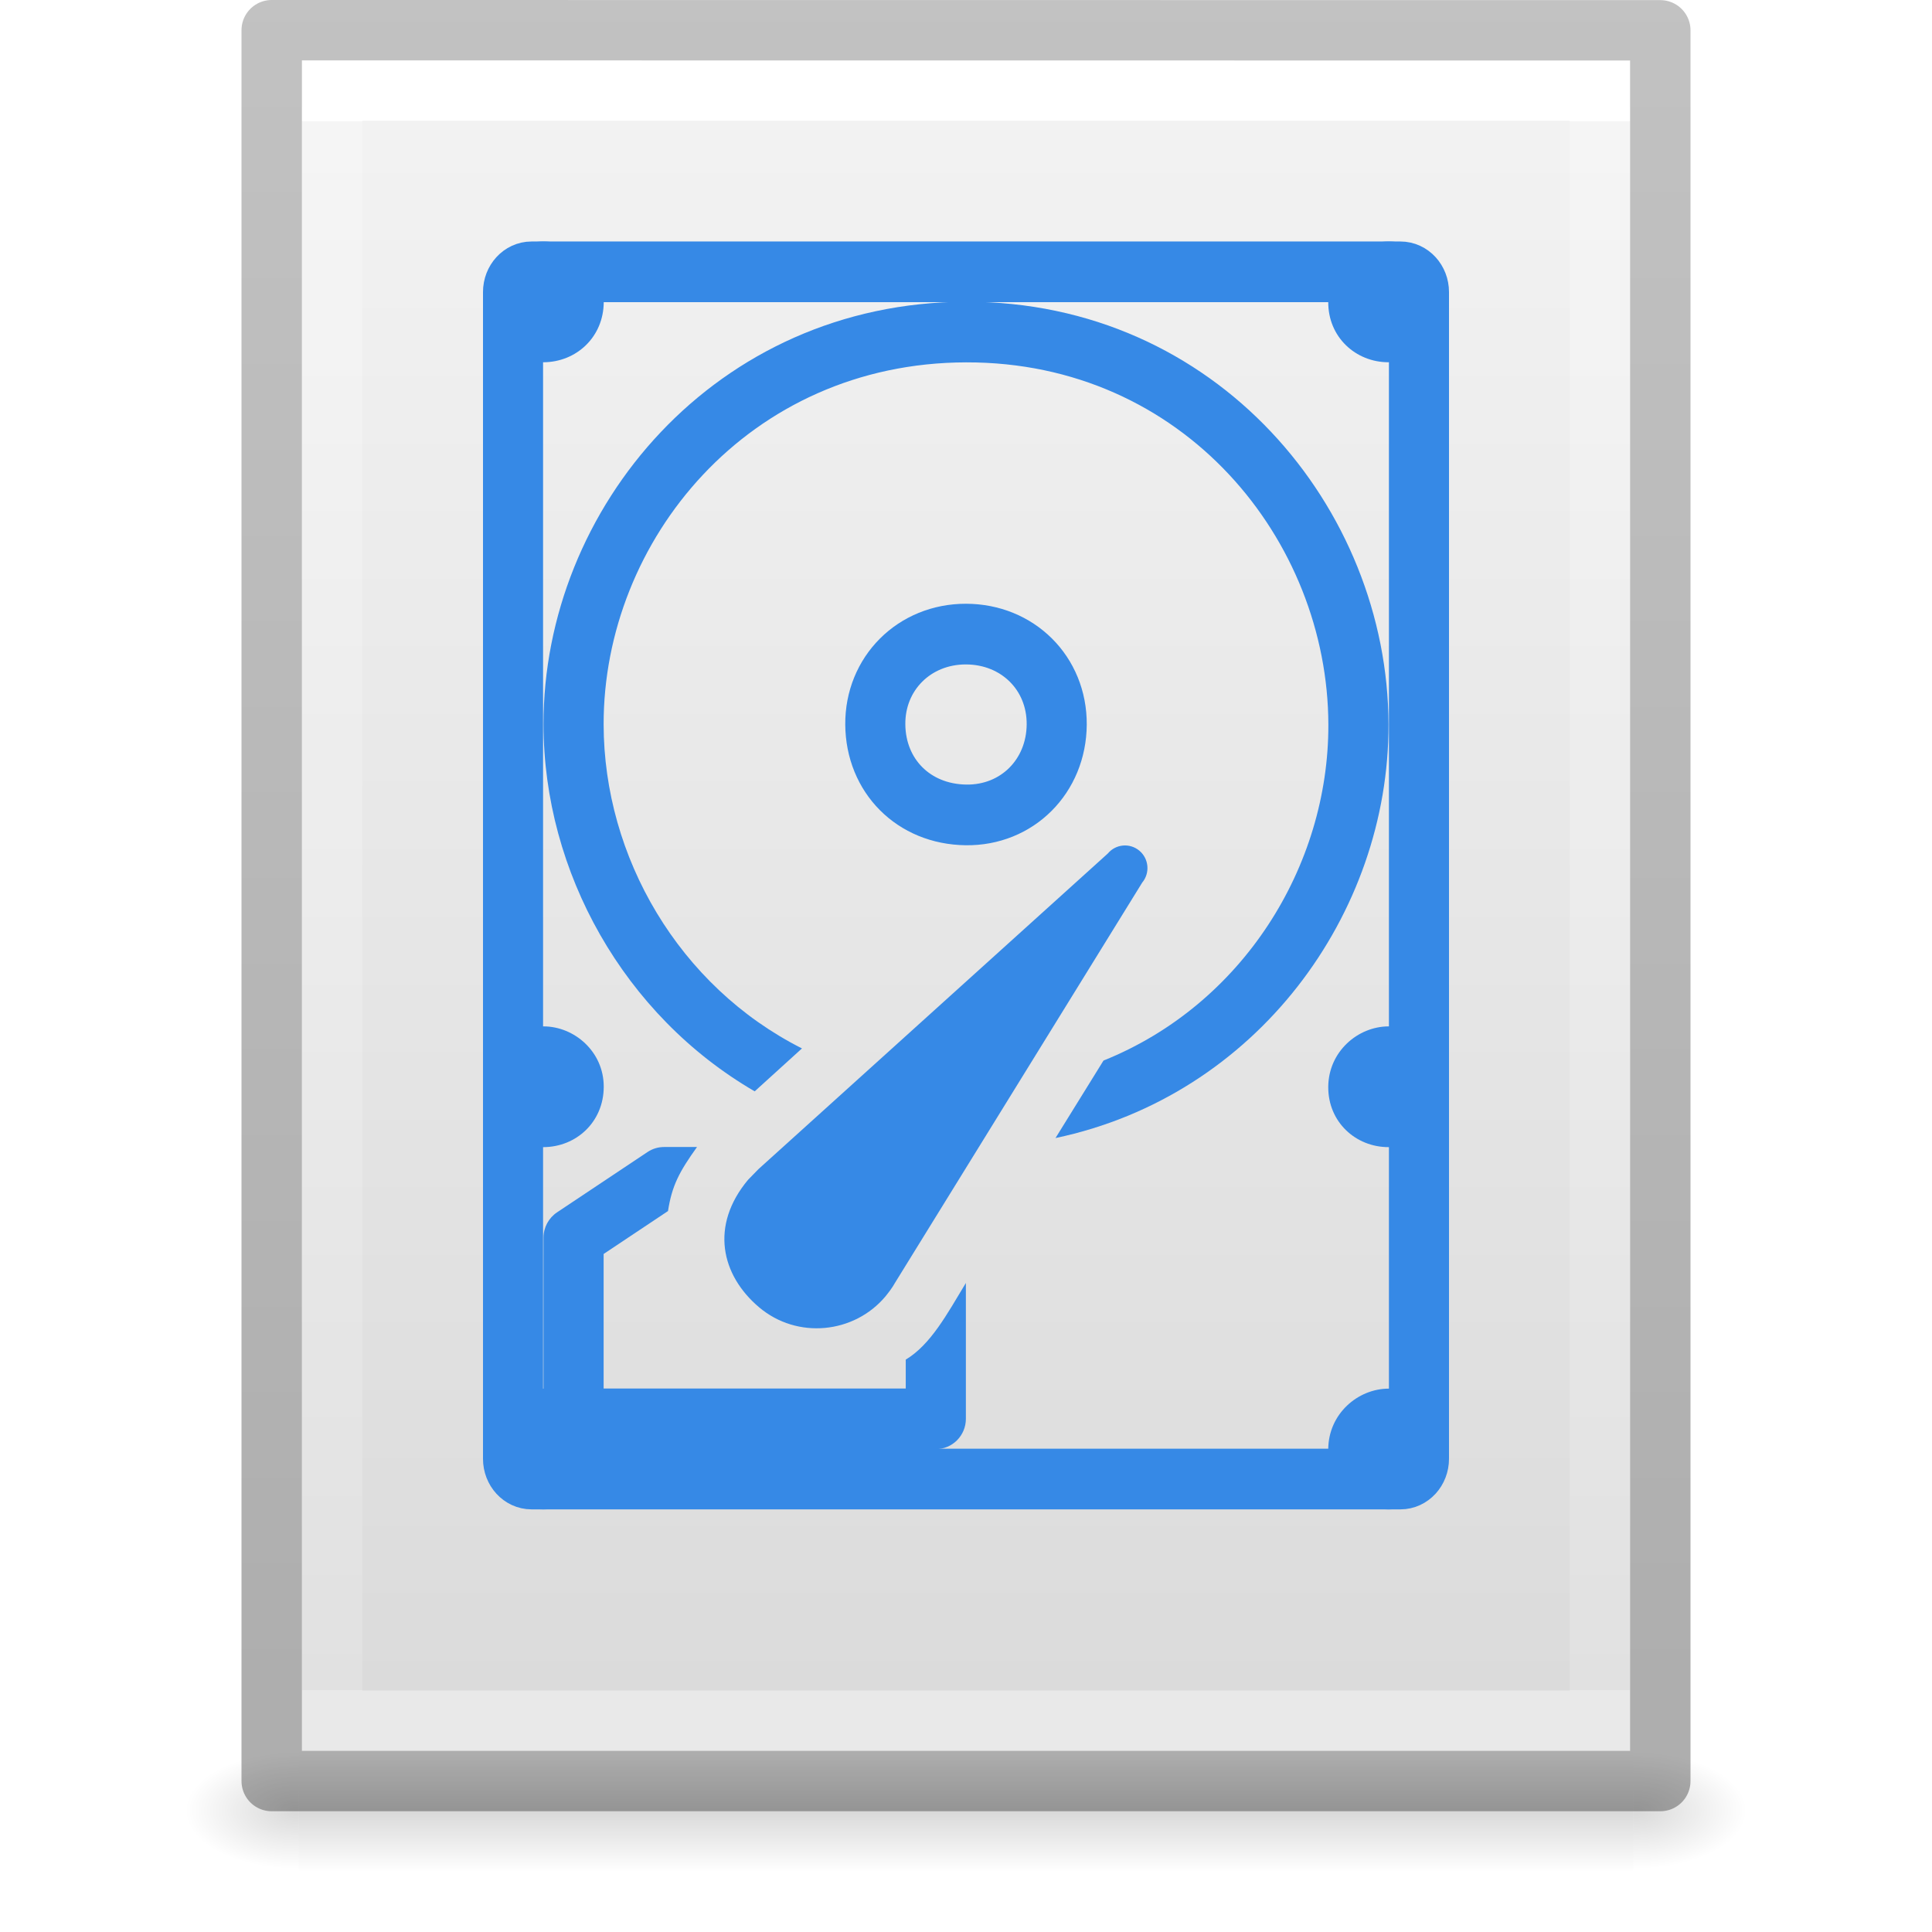
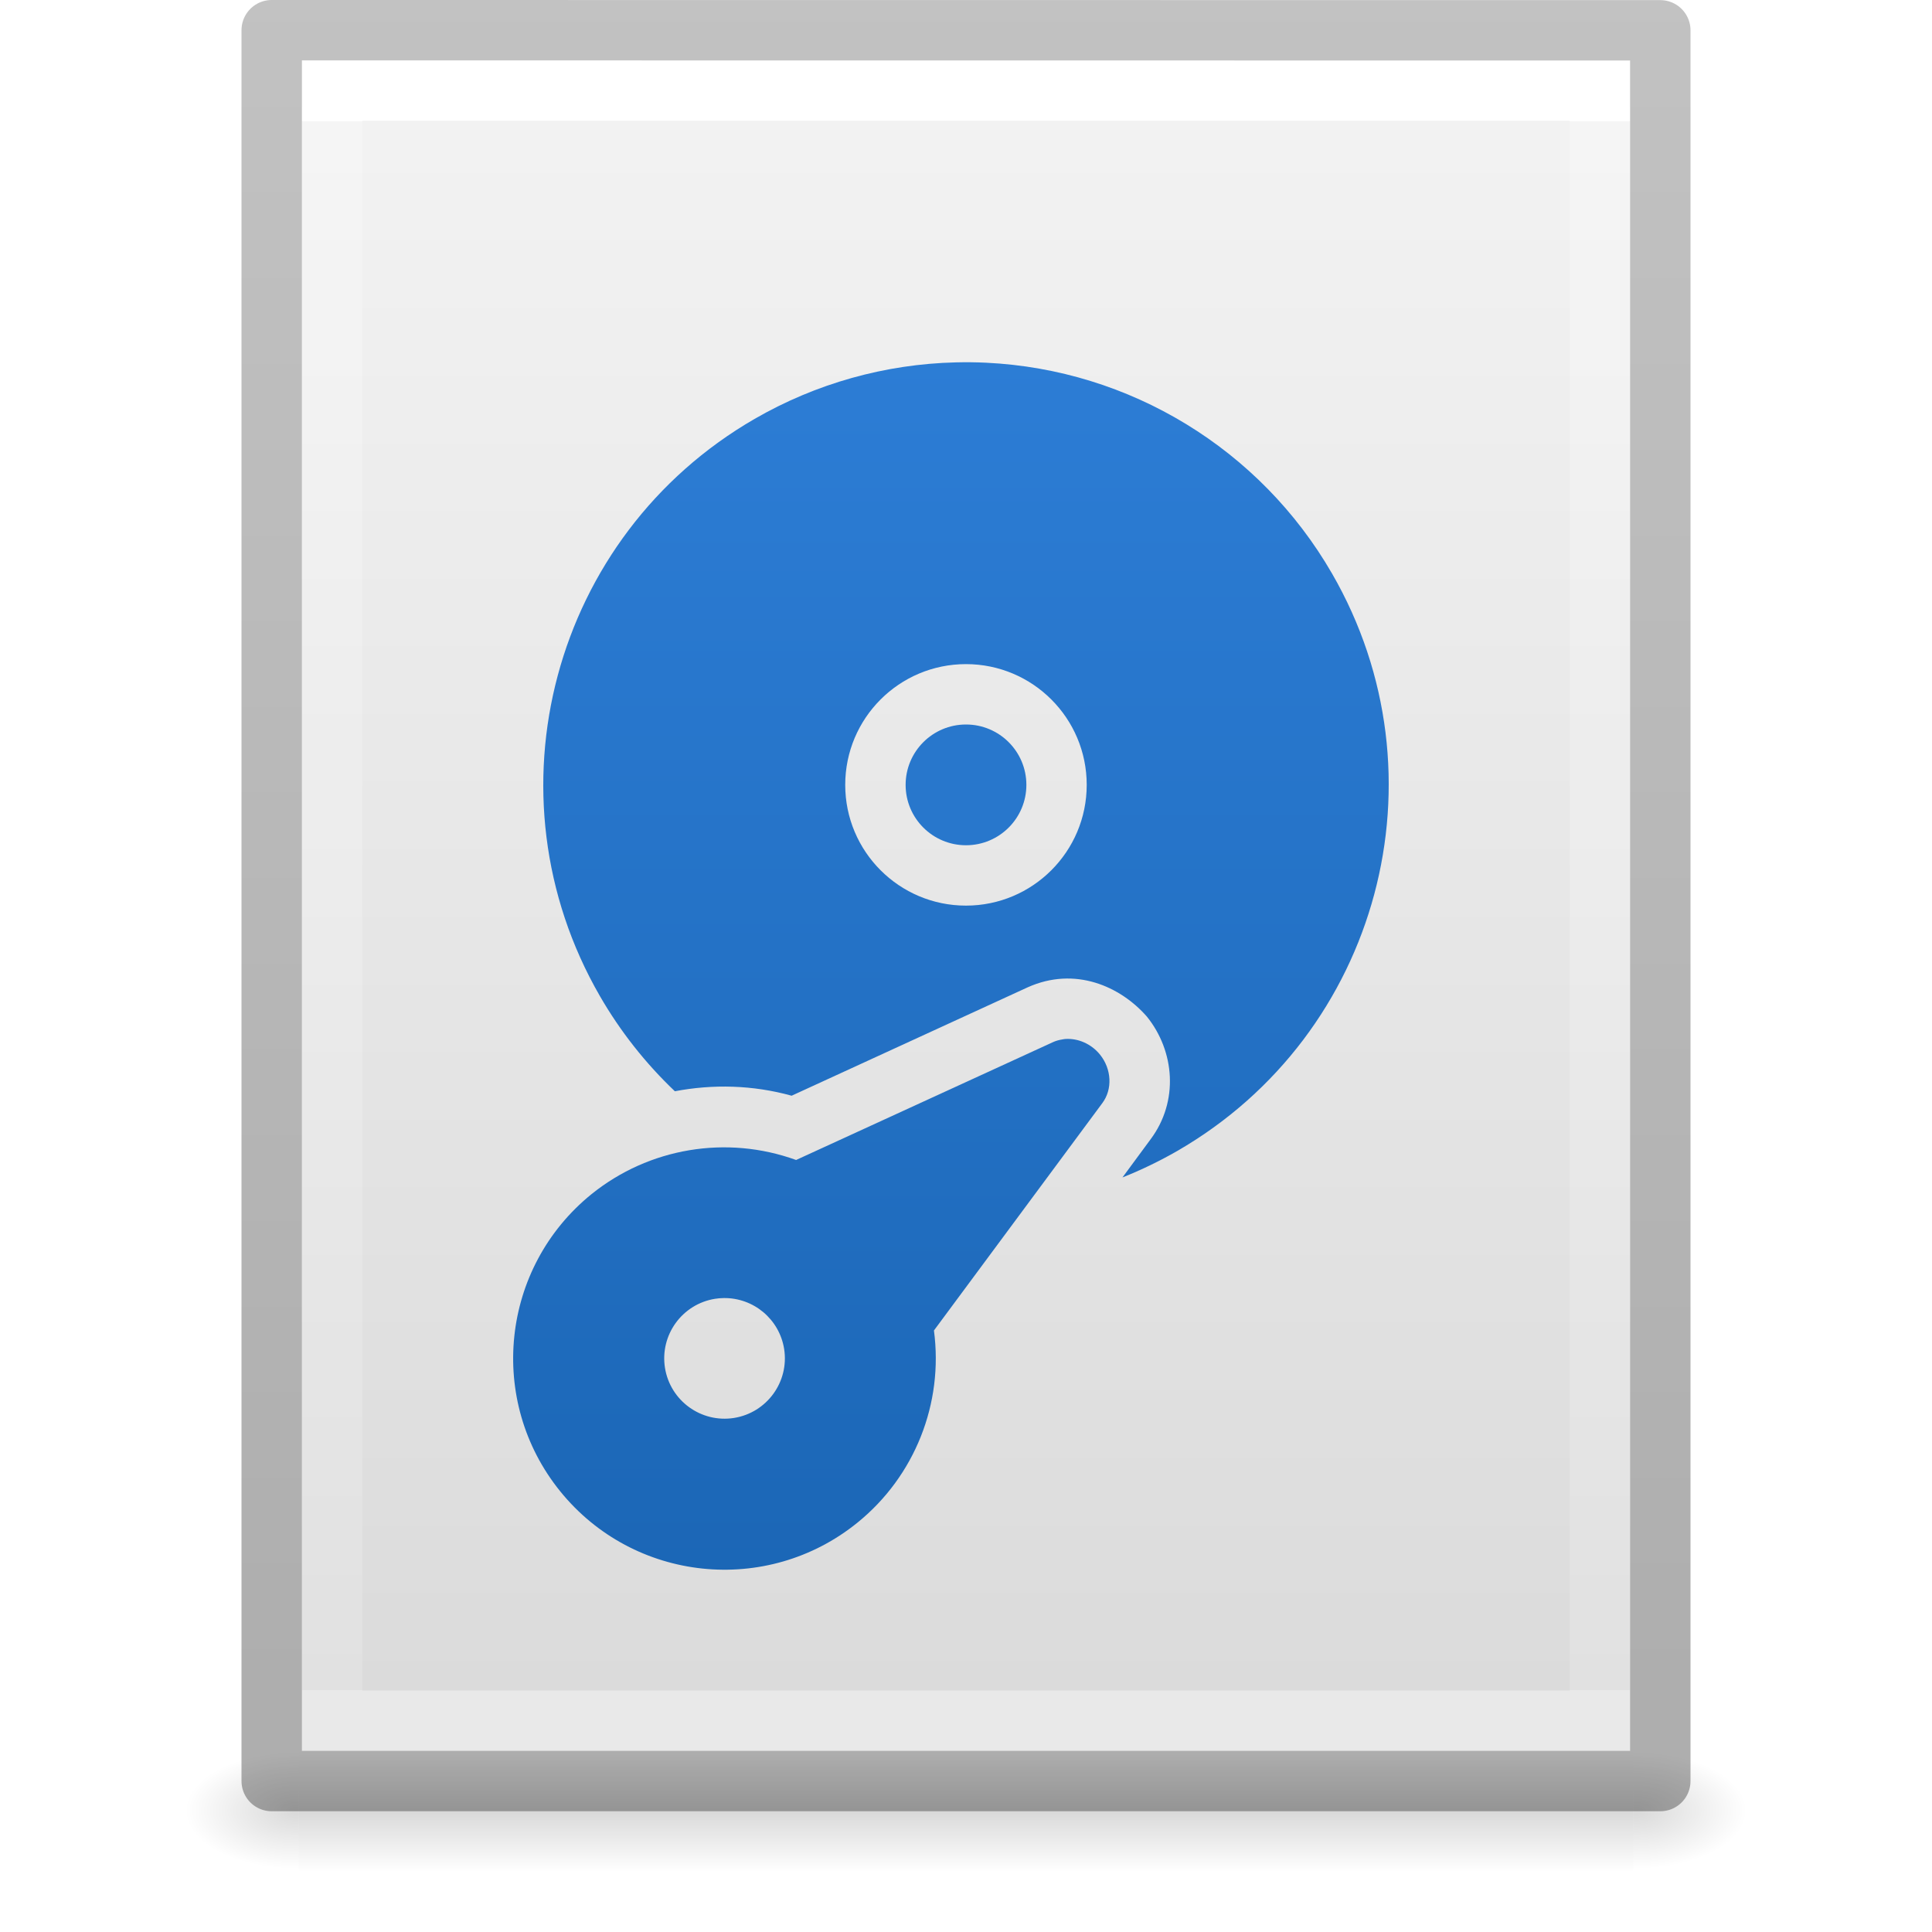
<svg xmlns="http://www.w3.org/2000/svg" xmlns:xlink="http://www.w3.org/1999/xlink" version="1.1" width="32" height="32" id="svg3182">
  <defs id="defs3184">
+     <linearGradient id="linearGradient2">
+       <stop style="stop-color:#3689e6;stop-opacity:1;" offset="0" id="stop1" />
+       <stop style="stop-color:#1660ad;stop-opacity:1;" offset="1" id="stop2" />
+     </linearGradient>
    <linearGradient id="linearGradient3977">
      <stop id="stop3979" style="stop-color:#ffffff;stop-opacity:1" offset="0" />
      <stop id="stop3981" style="stop-color:#ffffff;stop-opacity:0.235" offset="0" />
      <stop id="stop3983" style="stop-color:#ffffff;stop-opacity:0.157" offset="1" />
      <stop id="stop3985" style="stop-color:#ffffff;stop-opacity:0.392" offset="1" />
    </linearGradient>
    <linearGradient id="linearGradient3600-4">
      <stop id="stop3602-7" style="stop-color:#f4f4f4;stop-opacity:1" offset="0" />
      <stop id="stop3604-6" style="stop-color:#dbdbdb;stop-opacity:1" offset="1" />
    </linearGradient>
    <linearGradient id="linearGradient5060">
      <stop id="stop5062" style="stop-color:#000000;stop-opacity:1" offset="0" />
      <stop id="stop5064" style="stop-color:#000000;stop-opacity:0" offset="1" />
    </linearGradient>
    <linearGradient id="linearGradient5048">
      <stop id="stop5050" style="stop-color:#000000;stop-opacity:0" offset="0" />
      <stop id="stop5056" style="stop-color:#000000;stop-opacity:1" offset="0.5" />
      <stop id="stop5052" style="stop-color:#000000;stop-opacity:0" offset="1" />
    </linearGradient>
    <linearGradient x1="24" y1="6.185" x2="24" y2="41.815" id="linearGradient3013" xlink:href="#linearGradient3977" gradientUnits="userSpaceOnUse" gradientTransform="matrix(0.5675676,0,0,0.7297297,2.378382,-2.513506)" />
    <linearGradient x1="25.132" y1="0.985" x2="25.132" y2="47.013" id="linearGradient3016" xlink:href="#linearGradient3600-4" gradientUnits="userSpaceOnUse" gradientTransform="matrix(0.62857,0,0,0.6083939,0.9143198,-0.5347905)" />
    <radialGradient cx="605.714" cy="486.648" r="117.143" fx="605.714" fy="486.648" id="radialGradient3021" xlink:href="#linearGradient5060" gradientUnits="userSpaceOnUse" gradientTransform="matrix(0.01566318,0,0,0.00823529,17.61043,25.98056)" />
    <radialGradient cx="605.714" cy="486.648" r="117.143" fx="605.714" fy="486.648" id="radialGradient3024" xlink:href="#linearGradient5060" gradientUnits="userSpaceOnUse" gradientTransform="matrix(-0.01566318,0,0,0.00823529,14.38957,25.98056)" />
    <linearGradient x1="302.857" y1="366.648" x2="302.857" y2="609.505" id="linearGradient3027" xlink:href="#linearGradient5048" gradientUnits="userSpaceOnUse" gradientTransform="matrix(0.04576928,0,0,0.00823529,-0.5423243,25.98055)" />
    <linearGradient id="linearGradient3104-6">
      <stop offset="0" style="stop-color:#000000;stop-opacity:0.318" id="stop3106-3" />
      <stop offset="1" style="stop-color:#000000;stop-opacity:0.24" id="stop3108-9" />
    </linearGradient>
    <linearGradient xlink:href="#linearGradient3104-6" id="linearGradient3148" gradientUnits="userSpaceOnUse" gradientTransform="matrix(0.5306414,0,0,0.5897005,39.26961,-1.791918)" x1="-51.786" y1="50.786" x2="-51.786" y2="2.906" />
+     <linearGradient id="linearGradient913-5">
+       <stop style="stop-color:#3689e6;stop-opacity:1;" offset="0" id="stop909-6" />
+       <stop style="stop-color:#1660ad;stop-opacity:1;" offset="1" id="stop911-2" />
+     </linearGradient>
+     <linearGradient xlink:href="#linearGradient2" id="linearGradient7649" gradientUnits="userSpaceOnUse" gradientTransform="matrix(0.5,0,0,0.5,-0.8593407,-0.4999846)" x1="6.148" y1="-26.669" x2="70.236" y2="10.333" />
+     <linearGradient xlink:href="#linearGradient913-5" id="linearGradient7682" gradientUnits="userSpaceOnUse" gradientTransform="matrix(0.4938442,-0.07821723,0.07821723,0.4938442,-2.871253,2.074624)" x1="33.739" y1="-8.98" x2="22.162" y2="64.112" />
  </defs>
  <rect width="22.1" height="2" x="4.95" y="29" id="rect2879" style="opacity:0.15;fill:url(#linearGradient3027);fill-opacity:1;fill-rule:nonzero;stroke:none;stroke-width:1;marker:none;visibility:visible;display:inline;overflow:visible" />
  <path d="m 4.95,29 c 0,0 0,2 0,2 -0.807,0.004 -1.95,-0.448 -1.95,-1 0,-0.552 0.9,-1 1.95,-1 z" id="path2881" style="opacity:0.15;fill:url(#radialGradient3024);fill-opacity:1;fill-rule:nonzero;stroke:none;stroke-width:1;marker:none;visibility:visible;display:inline;overflow:visible" />
  <path d="m 27.05,29 c 0,0 0,2 0,2 0.807,0.004 1.95,-0.448 1.95,-1 0,-0.552 -0.9,-1 -1.95,-1 z" id="path2883" style="opacity:0.15;fill:url(#radialGradient3021);fill-opacity:1;fill-rule:nonzero;stroke:none;stroke-width:1;marker:none;visibility:visible;display:inline;overflow:visible" />
  <path d="m 5,1 c 5.041,0 22,0.002 22,0.002 L 27,29 C 27,29 12.333,29 5,29 5,19.667 5,10.333 5,1 z" id="path4160-3" style="fill:url(#linearGradient3016);fill-opacity:1;stroke:none;display:inline" />
+   <path id="path6830-8" style="font-variation-settings:normal;opacity:1;vector-effect:none;fill:url(#linearGradient7649);fill-opacity:1;fill-rule:evenodd;stroke:none;stroke-width:2;stroke-linecap:butt;stroke-linejoin:round;stroke-miterlimit:4;stroke-dasharray:none;stroke-dashoffset:0;stroke-opacity:1;-inkscape-stroke:none;paint-order:markers fill stroke;stop-color:#000000;stop-opacity:1" d="M 13.114 -10.71 C 12.554 -9.684 12.258 -8.531 12.258 -7.357 C 12.258 -3.49 15.392 -0.356 19.258 -0.356 C 19.93 -0.356 20.598 -0.453 21.242 -0.643 C 21.453 -1.248 21.796 -1.812 22.273 -2.281 L 22.673 -6.564 C 22.76 -7.421 23.428 -7.903 24.08 -8.032 C 24.809 -8.146 25.562 -7.788 25.87 -7.071 L 26.185 -6.35 C 26.234 -6.683 26.258 -7.019 26.259 -7.356 C 26.259 -11.222 23.125 -14.357 19.258 -14.357 C 16.876 -14.357 14.658 -13.145 13.37 -11.142 C 13.279 -11.001 13.194 -10.857 13.114 -10.71 z M 17.526 -8.356 A 2 2 0 0 1 20.258 -9.088 A 2 2 0 0 1 20.99 -6.356 A 2 2 0 0 1 18.258 -5.624 A 2 2 0 0 1 17.526 -8.356 z " transform="rotate(60)" />
  <path d="m 26.5,28.5 -21,0 0,-27 21,0 z" id="rect6741-1" style="fill:none;stroke:url(#linearGradient3013);stroke-width:1;stroke-linecap:round;stroke-linejoin:miter;stroke-miterlimit:4;stroke-opacity:1;stroke-dasharray:none;stroke-dashoffset:0" />
-   <path style="display:inline;fill:none;stroke:url(#linearGradient3148);stroke-width:1;stroke-linecap:butt;stroke-linejoin:round;stroke-miterlimit:4;stroke-dasharray:none;stroke-dashoffset:0;stroke-opacity:1" id="path4160-6-1" d="m 4.5,0.5 c 5.27,0 23,0.002 23,0.002 l 2.4e-5,28.998 c 0,0 -15.333,0 -23,0 0,-9.667 0,-19.333 0,-29 z" />
-   <g id="g13-6" transform="matrix(0.2362284,0,0,-0.2386157,0.7113668,28.62142)" style="display:inline;stroke-width:8.424;stroke-dasharray:none">
-     <rect id="rect3005-7" x="32.96" y="17.283" width="63.519" height="83.796" rx="1.298" ry="1.405" style="display:inline;fill:none;stroke:#3689e6;stroke-width:4.212;stroke-dasharray:none;stroke-opacity:1;paint-order:normal;enable-background:new" />
-     <path id="path2-5" style="color:#000000;display:inline;fill:#3689e6;-inkscape-stroke:none" d="M 64.711,99.002 C 47.153,98.965 35.074,84.663 35.096,69.658 c 0.015,-10.248 5.644,-20.194 14.808,-25.464 l 3.315,2.979 c -8.639,4.313 -13.893,13.298 -13.907,22.485 -0.019,12.752 10.133,25.105 25.416,25.137 15.275,0.032 25.368,-12.355 25.399,-25.145 0.024,-9.846 -6.008,-19.436 -15.767,-23.32 -0.002,-0.005 -3.365,-5.378 -3.365,-5.378 14.097,2.933 23.381,15.548 23.349,28.714 -0.037,15.018 -12.067,29.373 -29.632,29.336 z" />
-     <path id="path2-7" d="m 64.72,75.933 c 3.624,-0.008 6.383,-2.715 6.36,-6.275 -0.023,-3.585 -2.766,-6.323 -6.36,-6.276 -3.689,0.049 -6.331,2.722 -6.36,6.276 -0.029,3.544 2.738,6.283 6.36,6.275 z" style="display:inline;fill:none;fill-opacity:1;stroke:#3689e6;stroke-width:4.212;stroke-dasharray:none;stroke-opacity:1;paint-order:normal;enable-background:new" />
-     <path id="path6" style="color:#000000;fill:#3689e6;stroke-linejoin:round;-inkscape-stroke:none" d="m 43.554,40.33 c -0.412,2e-4 -0.813,-0.117 -1.158,-0.344 l -6.35,-4.191 C 35.456,35.405 35.095,34.743 35.096,34.036 V 21.463 c 3.98e-4,-1.163 0.946,-2.103 2.108,-2.104 h 25.399 c 1.163,3.99e-4 2.108,0.941 2.108,2.104 V 30.892 C 63.383,28.718 62.246,26.614 60.495,25.572 V 23.567 H 39.312 v 9.339 l 4.514,2.979 c 0.276,1.761 0.782,2.713 2.034,4.445 z" />
-     <path id="path14-1" style="display:inline;stroke-width:4.212;stroke-dasharray:none;fill:#3689e6;fill-opacity:1;stroke:none;stroke-opacity:0.692" d="m 50.174,38.8 24.487,21.901 c 0.559,0.664 1.553,0.751 2.219,0.193 0.666,-0.557 0.753,-1.547 0.194,-2.211 L 59.7,30.835 c 0,0 -0.167,-0.319 -0.611,-0.856 -2.203,-2.616 -6.208,-3.01 -8.877,-0.774 -2.67,2.236 -3.451,5.67 -0.776,8.846 z" />
-     <g id="g2" style="display:inline;stroke-width:8.424;stroke-dasharray:none">
-       <path style="fill:#3689e6;fill-opacity:1;stroke:none;stroke-width:4.212;stroke-dasharray:none" d="m 35.087,103.184 c 2.165,0.005 4.237,-1.75 4.233,-4.191 -0.004,-2.441 -1.925,-4.185 -4.233,-4.191 -2.308,-0.005 -4.253,1.75 -4.233,4.191 0.02,2.44 2.068,4.185 4.233,4.191 z" id="path14-3" />
-       <path style="fill:#3689e6;fill-opacity:1;stroke:none;stroke-width:4.212;stroke-dasharray:none" d="m 94.352,103.184 c 2.165,0.005 4.237,-1.75 4.233,-4.191 -0.004,-2.441 -1.925,-4.185 -4.233,-4.191 -2.308,-0.005 -4.253,1.75 -4.233,4.191 0.02,2.44 2.068,4.185 4.233,4.191 z" id="path15" />
-       <path style="fill:#3689e6;fill-opacity:1;stroke:none;stroke-width:4.212;stroke-dasharray:none" d="m 94.352,48.703 c 2.165,0.005 4.237,-1.75 4.233,-4.191 -0.004,-2.441 -1.925,-4.185 -4.233,-4.191 -2.308,-0.005 -4.253,1.75 -4.233,4.191 0.02,2.44 2.068,4.185 4.233,4.191 z" id="path16" />
-       <path style="fill:#3689e6;fill-opacity:1;stroke:none;stroke-width:4.212;stroke-dasharray:none" d="m 94.352,23.558 c 2.165,0.005 4.237,-1.75 4.233,-4.191 -0.004,-2.441 -1.925,-4.185 -4.233,-4.191 -2.308,-0.005 -4.253,1.75 -4.233,4.191 0.02,2.44 2.068,4.185 4.233,4.191 z" id="path17" />
-       <path style="fill:#3689e6;fill-opacity:1;stroke:none;stroke-width:4.212;stroke-dasharray:none" d="m 35.087,23.558 c 2.165,0.005 4.237,-1.75 4.233,-4.191 -0.004,-2.441 -1.925,-4.185 -4.233,-4.191 -2.308,-0.005 -4.253,1.75 -4.233,4.191 0.02,2.44 2.068,4.185 4.233,4.191 z" id="path18" />
-       <path style="fill:#3689e6;fill-opacity:1;stroke:none;stroke-width:4.212;stroke-dasharray:none" d="m 35.087,48.703 c 2.165,0.005 4.237,-1.75 4.233,-4.191 -0.004,-2.441 -1.925,-4.185 -4.233,-4.191 -2.308,-0.005 -4.253,1.75 -4.233,4.191 0.02,2.44 2.068,4.185 4.233,4.191 z" id="path19" />
-     </g>
-   </g>
+   <path style="fill:none;stroke:url(#linearGradient3148);stroke-width:1;stroke-linecap:butt;stroke-linejoin:round;stroke-miterlimit:4;stroke-opacity:1;stroke-dasharray:none;stroke-dashoffset:0;display:inline" id="path4160-6-1" d="m 4.5,0.5 c 5.27,0 23,0.002 23,0.002 l 2.4e-5,28.998 c 0,0 -15.333,0 -23,0 0,-9.667 0,-19.333 0,-29 z" />
+   <circle style="font-variation-settings:normal;vector-effect:none;fill:#2877cc;fill-opacity:1;fill-rule:evenodd;stroke:none;stroke-width:2;stroke-linecap:butt;stroke-linejoin:round;stroke-miterlimit:4;stroke-dasharray:none;stroke-dashoffset:0;stroke-opacity:1;-inkscape-stroke:none;paint-order:markers fill stroke;stop-color:#000000" id="circle5769" cx="16" cy="13" r="1" />
+   <path id="path7278" style="font-variation-settings:normal;opacity:1;vector-effect:none;fill:url(#linearGradient7682);fill-opacity:1;fill-rule:evenodd;stroke:none;stroke-width:2;stroke-linecap:butt;stroke-linejoin:round;stroke-miterlimit:4;stroke-dasharray:none;stroke-dashoffset:0;stroke-opacity:1;-inkscape-stroke:none;paint-order:markers fill stroke;stop-color:#000000;stop-opacity:1" d="M 17.643 17.209 C 17.625 17.21 17.609 17.214 17.592 17.217 C 17.54 17.225 17.488 17.239 17.439 17.262 L 13.186 19.213 A 3.5 3.5 0 0 0 9.797 19.779 A 3.5 3.5 0 0 0 9.279 24.701 A 3.5 3.5 0 0 0 14.203 25.219 A 3.5 3.5 0 0 0 15.469 22.037 L 18.258 18.271 C 18.429 18.042 18.413 17.707 18.219 17.467 C 18.073 17.287 17.852 17.194 17.643 17.209 z M 11.986 21.5 A 1 1 0 0 1 12.988 22.344 A 1 1 0 0 1 12.156 23.486 A 1 1 0 0 1 11.014 22.656 A 1 1 0 0 1 11.844 21.512 A 1 1 0 0 1 11.986 21.5 z " />
</svg>
